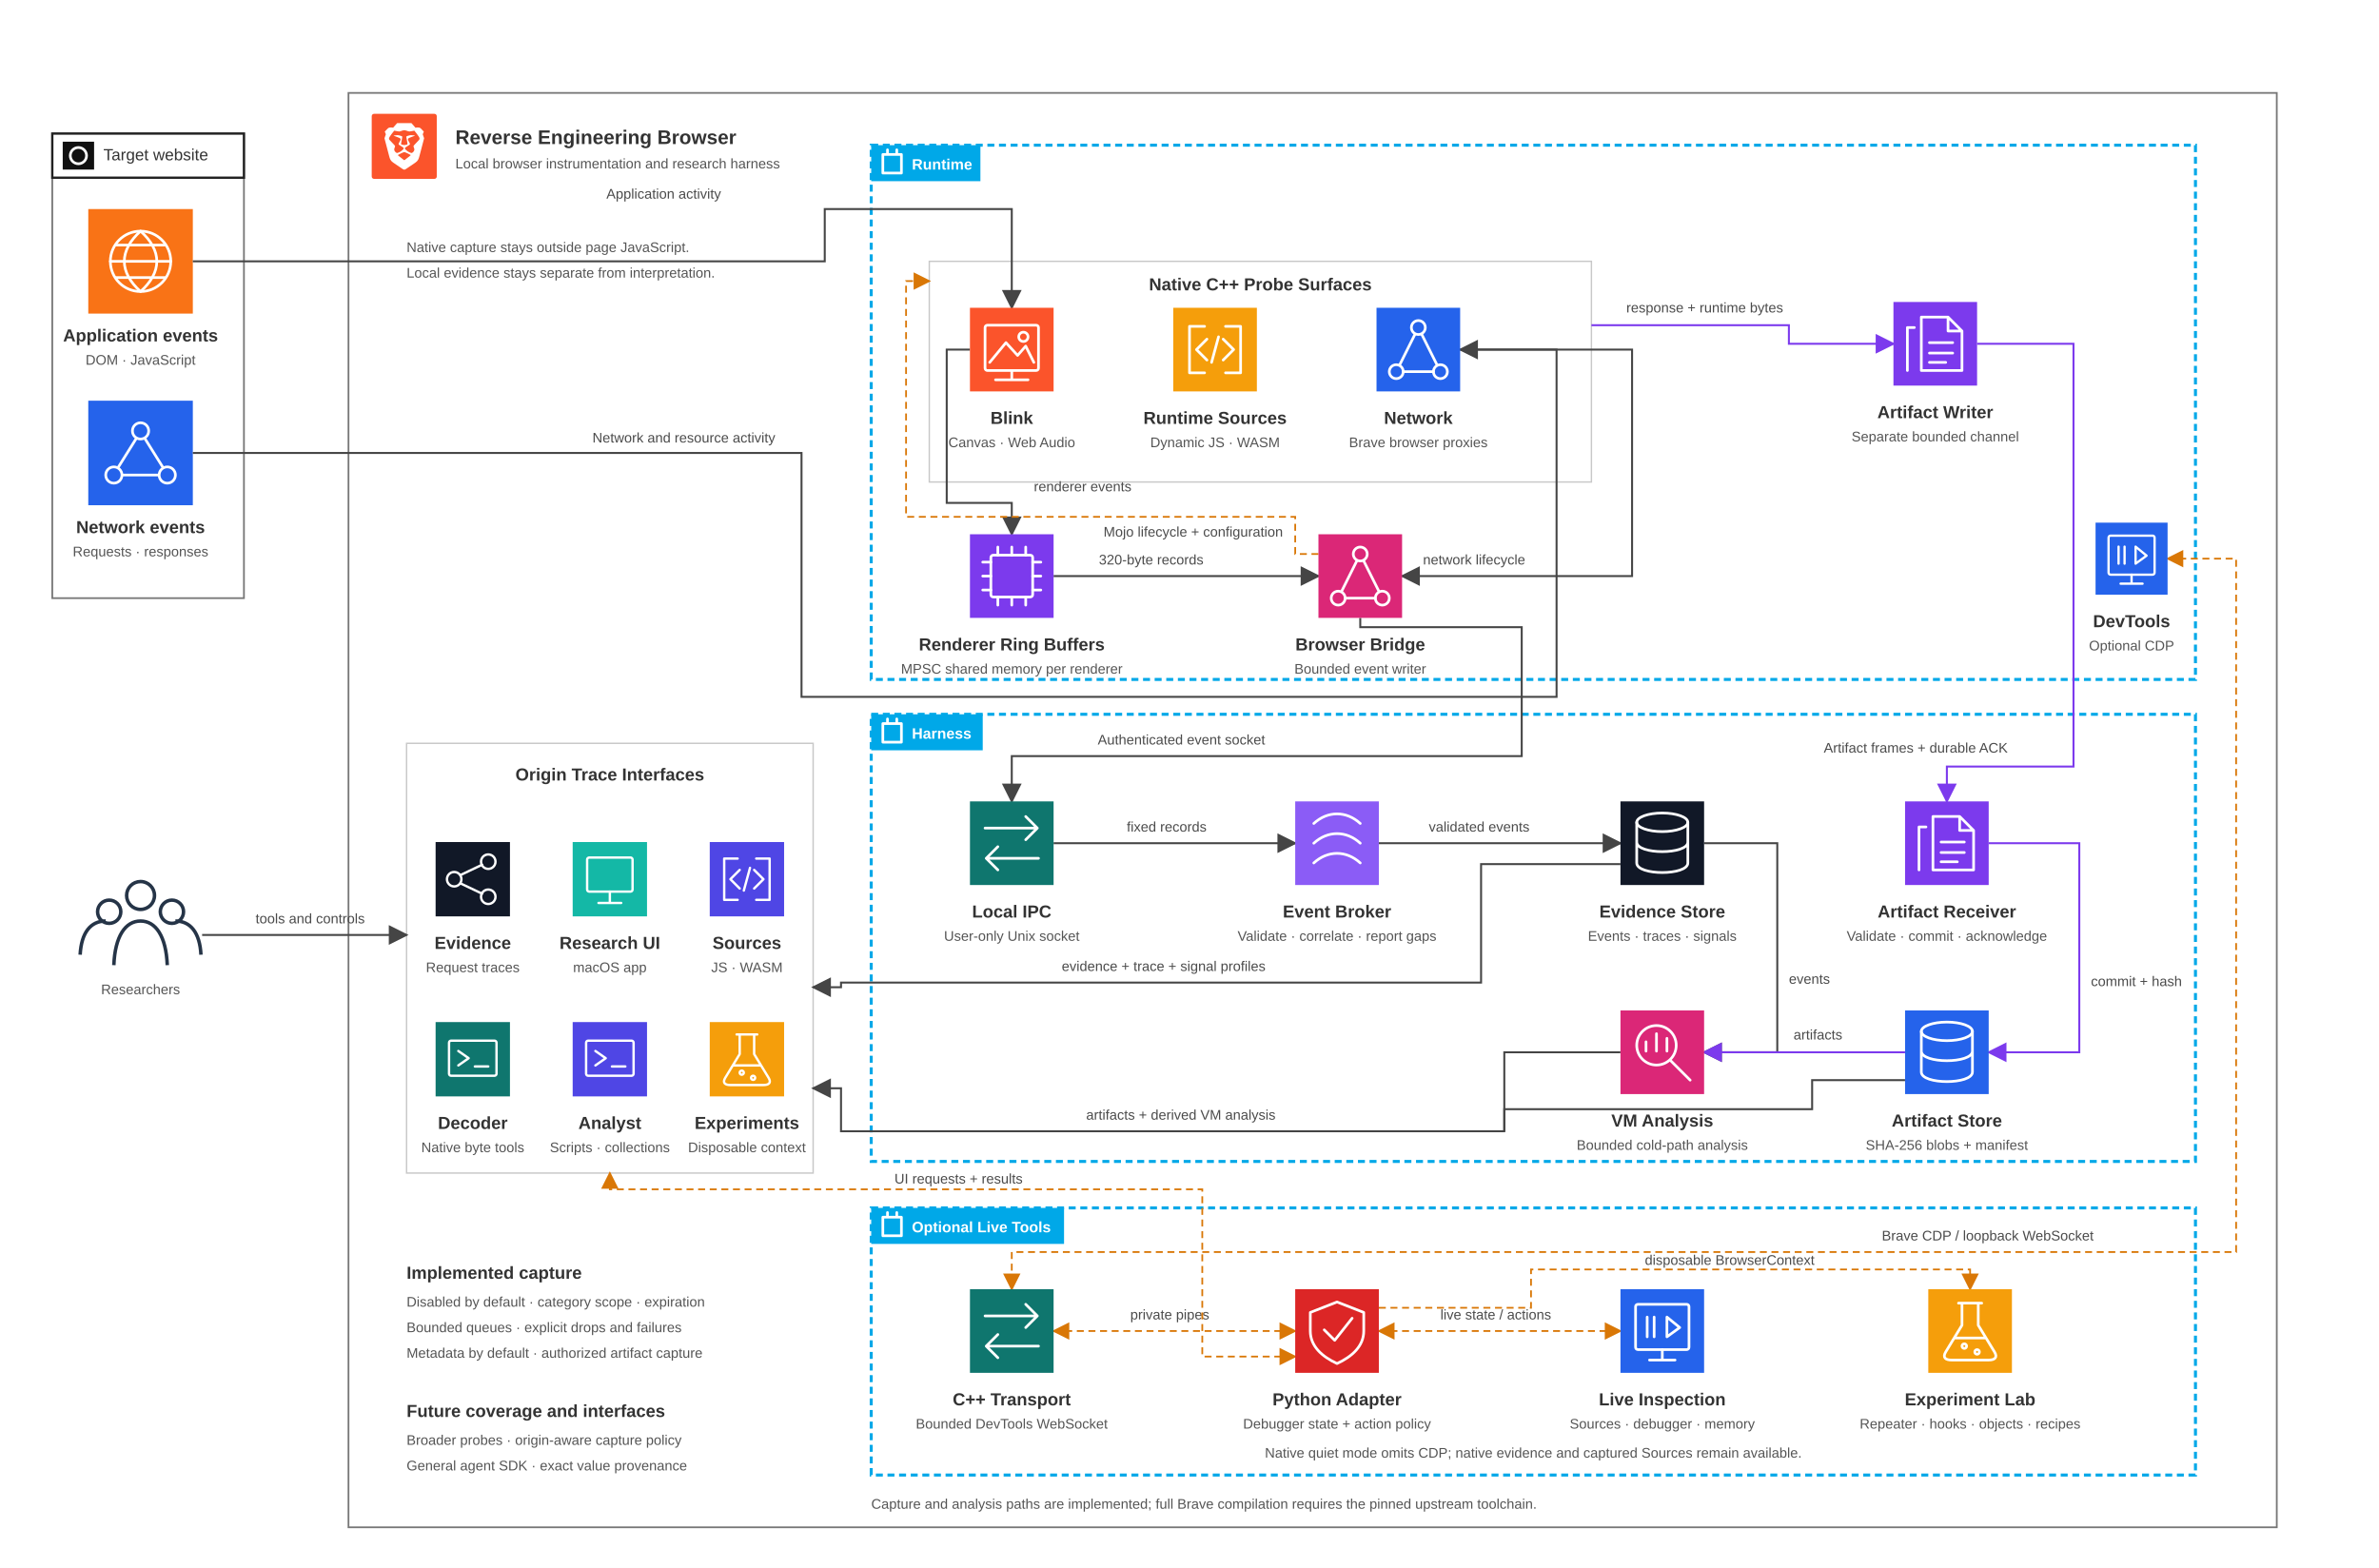
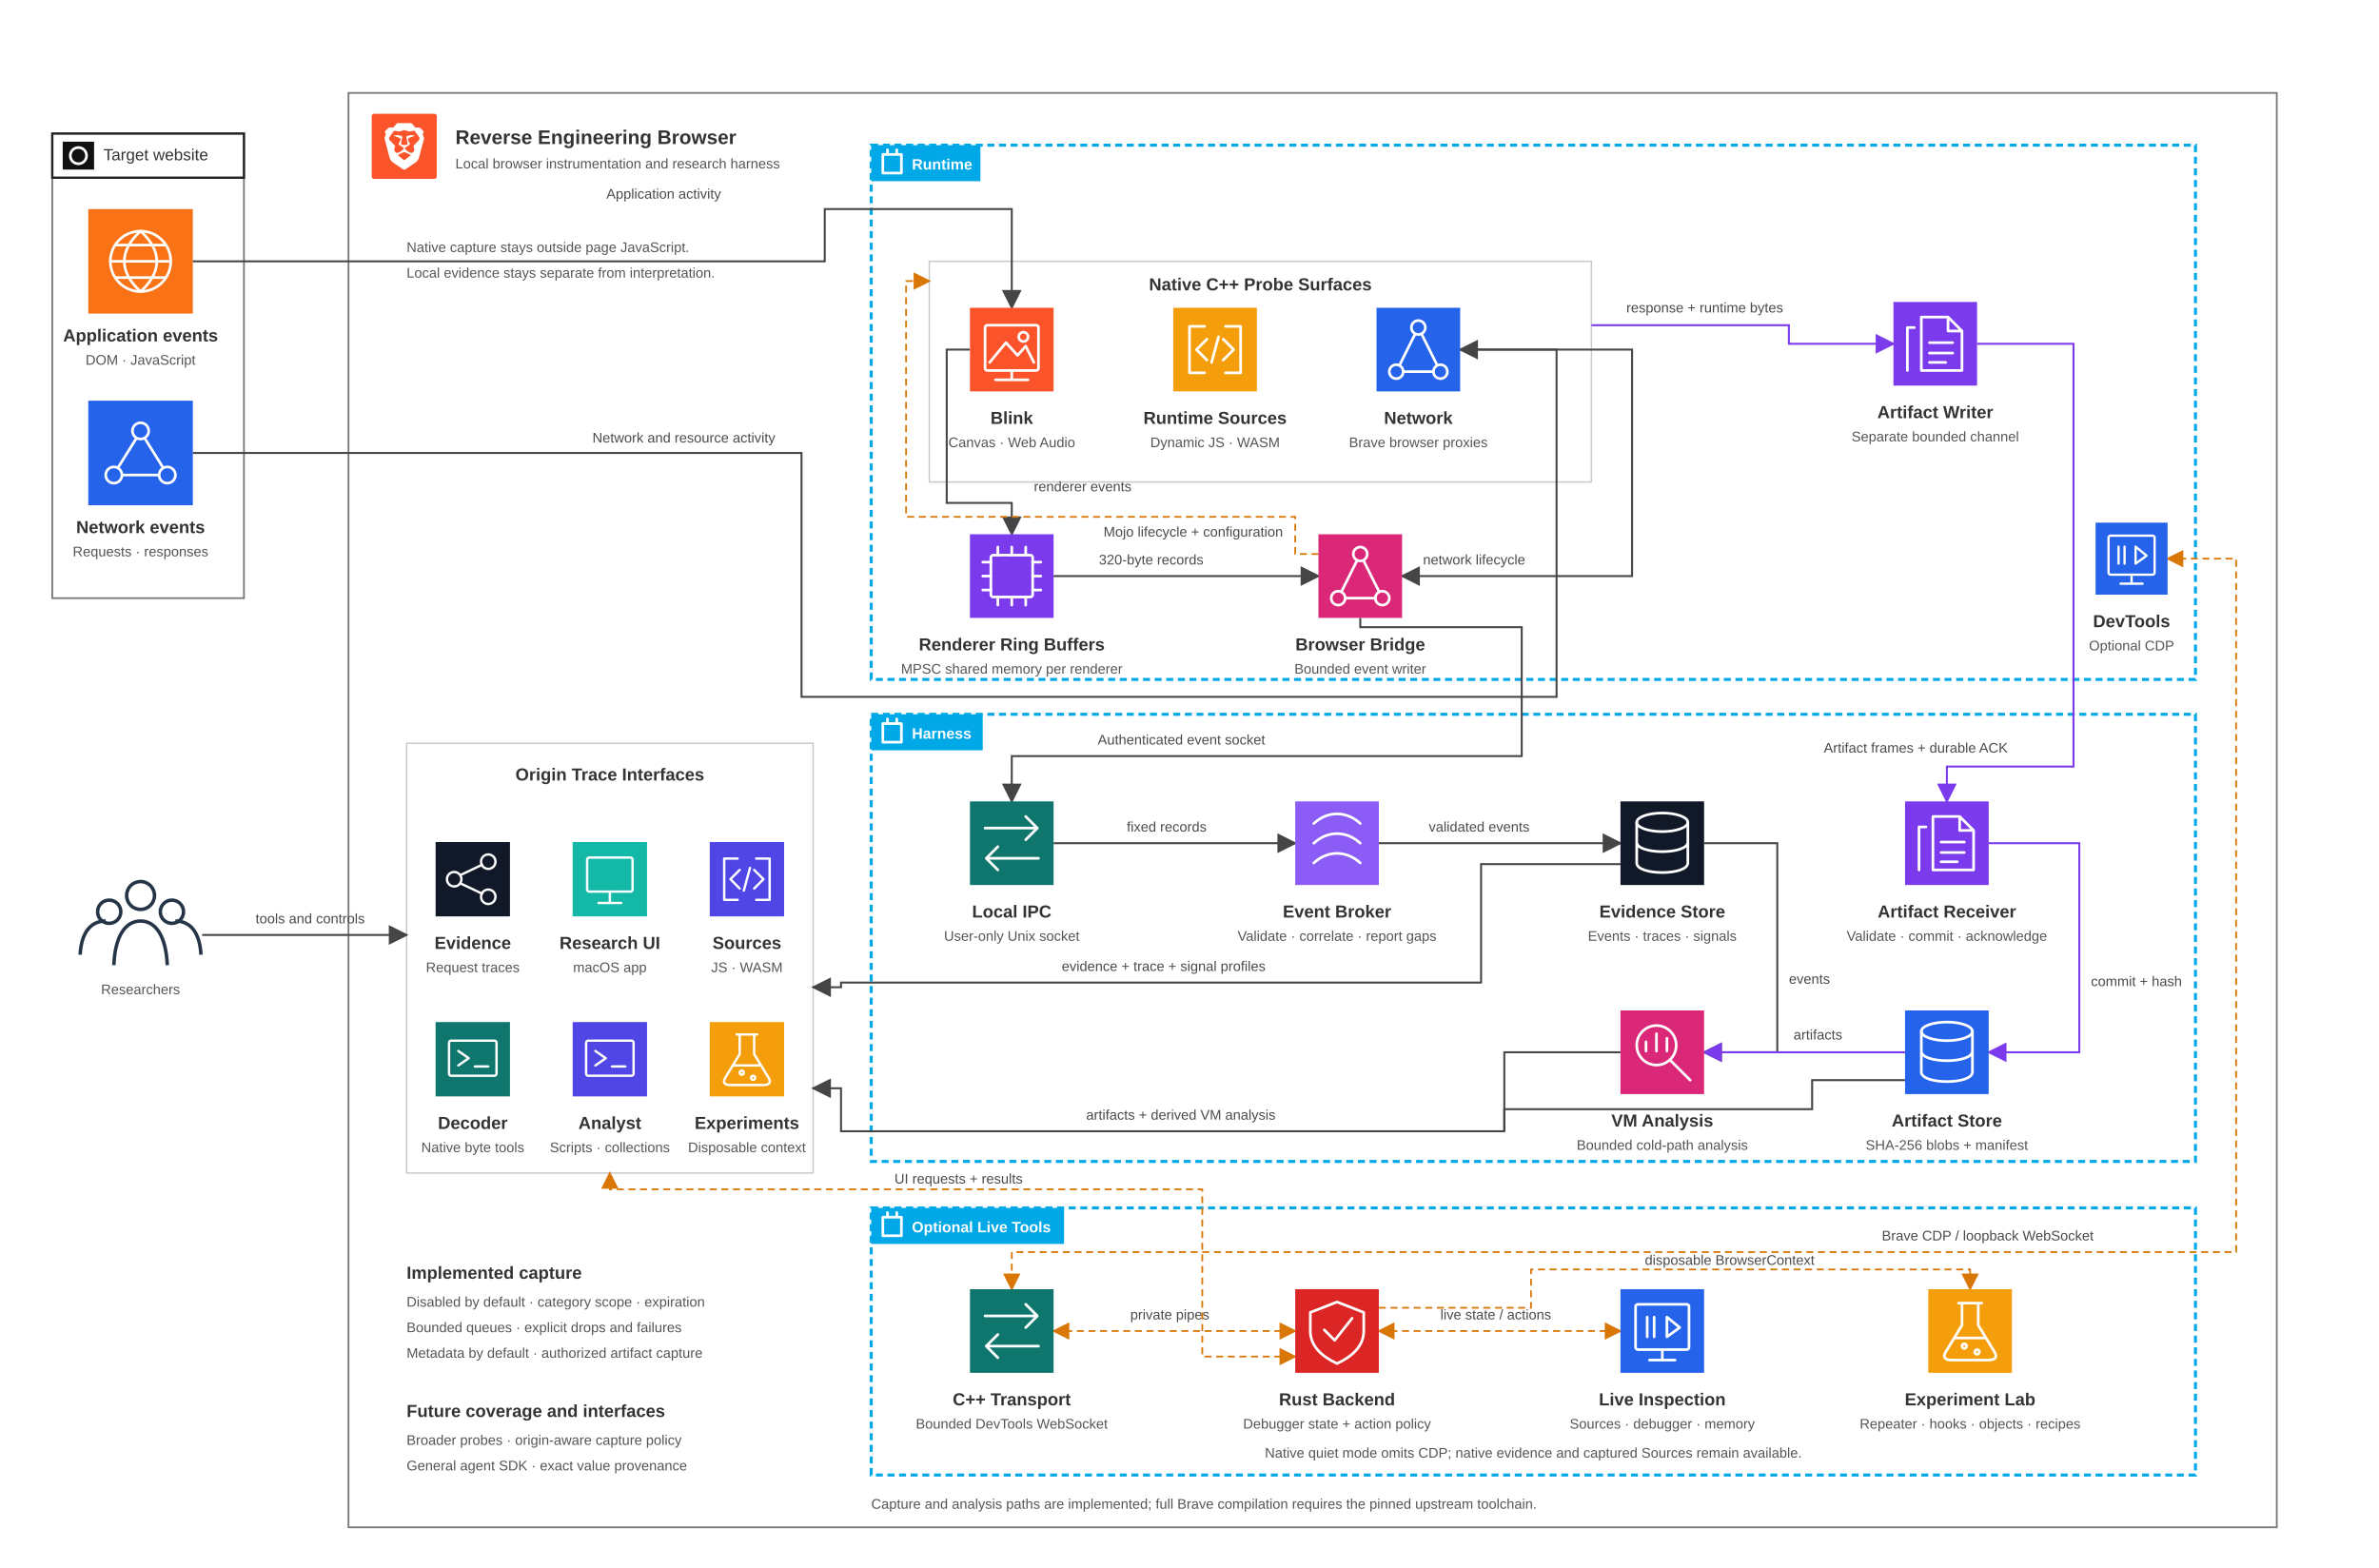
<svg xmlns="http://www.w3.org/2000/svg" width="2048" height="1350" viewBox="0 0 2048 1350" role="img" aria-labelledby="title desc">
  <defs>
    <marker id="arrow" markerWidth="10" markerHeight="10" refX="9" refY="5" orient="auto">
      <path d="M0 0L10 5L0 10Z" fill="#454545" />
    </marker>
    <marker id="artifact-arrow" markerWidth="10" markerHeight="10" refX="9" refY="5" orient="auto">
      <path d="M0 0L10 5L0 10Z" fill="#7C3AED" />
    </marker>
    <marker id="control-arrow" markerWidth="10" markerHeight="10" refX="9" refY="5" orient="auto">
      <path d="M0 0L10 5L0 10Z" fill="#D97706" />
    </marker>
    <marker id="control-start" markerWidth="10" markerHeight="10" refX="1" refY="5" orient="auto">
      <path d="M10 0L0 5L10 10Z" fill="#D97706" />
    </marker>
    <style>
      text { font-family: Arial, Helvetica, sans-serif; fill: #333333; }
      .boundary { fill: #FFFFFF; stroke: #777777; stroke-width: 1.5; }
      .region { fill: none; stroke: #00A8E8; stroke-width: 2.6; stroke-dasharray: 6 4; }
      .layer { fill: #FFFFFF; stroke: #C8C8C8; stroke-width: 1.2; }
      .edge { fill: none; stroke: #454545; stroke-width: 1.7; marker-end: url(#arrow); }
      .artifact { fill: none; stroke: #7C3AED; stroke-width: 1.7; marker-end: url(#artifact-arrow); }
      .control { fill: none; stroke: #D97706; stroke-width: 1.5; stroke-dasharray: 6 4; marker-end: url(#control-arrow); }
      .duplex { fill: none; stroke: #D97706; stroke-width: 1.5; stroke-dasharray: 6 4; marker-start: url(#control-start); marker-end: url(#control-arrow); }
      .title { font-size: 17px; font-weight: 700; }
      .label { font-size: 15px; font-weight: 700; }
      .sub { font-size: 12px; fill: #555555; }
      .edge-label { font-size: 12px; fill: #4B4B4B; }
      .icon-stroke { fill: none; stroke: #FFFFFF; stroke-width: 2.3; stroke-linecap: round; stroke-linejoin: round; }
      .tab { font-size: 13px; font-weight: 700; fill: #FFFFFF; }
    </style>
    <symbol id="icon-globe" viewBox="0 0 72 72">
      <g class="icon-stroke">
        <circle cx="36" cy="36" r="23" />
        <path d="M13 36h46M36 13c16 13 16 33 0 46M36 13c-16 13-16 33 0 46M17 24h38M17 48h38" />
      </g>
    </symbol>
    <symbol id="icon-network" viewBox="0 0 72 72">
      <g class="icon-stroke">
        <circle cx="36" cy="17" r="6" />
        <circle cx="17" cy="55" r="6" />
        <circle cx="55" cy="55" r="6" />
        <path d="M33 23L20 49M39 23l13 26M23 55h26" />
      </g>
    </symbol>
    <symbol id="icon-chip" viewBox="0 0 72 72">
      <g class="icon-stroke">
        <rect x="18" y="18" width="36" height="36" rx="2" />
        <path d="M11 24h7M11 36h7M11 48h7M54 24h7M54 36h7M54 48h7M24 11v7M36 11v7M48 11v7M24 54v7M36 54v7M48 54v7" />
      </g>
    </symbol>
    <symbol id="icon-screen" viewBox="0 0 72 72">
      <g class="icon-stroke">
        <rect x="14" y="15" width="44" height="33" rx="2" />
        <path d="M25 59h22M36 48v11" />
      </g>
    </symbol>
    <symbol id="icon-terminal" viewBox="0 0 72 72">
      <g class="icon-stroke">
        <rect x="13" y="18" width="46" height="34" rx="2" />
        <path d="M22 28l10 7-10 7M38 43h13" />
      </g>
    </symbol>
    <symbol id="icon-ipc" viewBox="0 0 72 72">
      <g class="icon-stroke">
        <path d="M13 23h45l-10-10M58 23L48 33M59 49H14l10-10M14 49l10 10" />
      </g>
    </symbol>
    <symbol id="icon-stream" viewBox="0 0 72 72">
      <g class="icon-stroke">
        <path d="M16 19c12-11 28-11 40 0M16 36c12-11 28-11 40 0M16 53c12-11 28-11 40 0" />
      </g>
    </symbol>
    <symbol id="icon-evidence" viewBox="0 0 72 72">
      <g class="icon-stroke">
        <circle cx="18" cy="36" r="7" />
        <circle cx="51" cy="19" r="7" />
        <circle cx="51" cy="53" r="7" />
        <path d="M24 32l21-10M24 40l21 10" />
      </g>
    </symbol>
    <symbol id="icon-database" viewBox="0 0 72 72">
      <g class="icon-stroke">
        <ellipse cx="36" cy="18" rx="22" ry="8" />
        <path d="M14 18v35c0 11 44 11 44 0V18M14 35c0 11 44 11 44 0" />
      </g>
    </symbol>
    <symbol id="icon-files" viewBox="0 0 72 72">
      <g class="icon-stroke">
        <path d="M24 13h23l12 12v34H24zM47 13v12h12M18 22h-6v37M31 35h20M31 44h20M31 52h14" />
      </g>
    </symbol>
    <symbol id="icon-source" viewBox="0 0 72 72">
      <g class="icon-stroke">
        <path d="M27 16H14v40h13M45 16h13v40H45M29 27l-9 9 9 9M43 27l9 9-9 9M39 25l-6 22" />
      </g>
    </symbol>
    <symbol id="icon-shield" viewBox="0 0 72 72">
      <g class="icon-stroke">
        <path d="M36 11l23 9v16c0 13-10 22-23 28-13-6-23-15-23-28V20zM25 35l9 9 15-19" />
      </g>
    </symbol>
    <symbol id="icon-analysis" viewBox="0 0 72 72">
      <g class="icon-stroke">
        <circle cx="31" cy="30" r="17" />
        <path d="M43 43l17 17M22 35v-8M31 35V20M40 35V24" />
      </g>
    </symbol>
    <symbol id="icon-lab" viewBox="0 0 72 72">
      <g class="icon-stroke">
        <path d="M26 12h20M29 12v19L15 54c-3 5 0 7 5 7h32c5 0 8-2 5-7L43 31V12M23 42h26" />
        <circle cx="31" cy="49" r="2" />
        <circle cx="42" cy="54" r="2" />
      </g>
    </symbol>
    <symbol id="icon-canvas" viewBox="0 0 72 72">
      <g class="icon-stroke">
        <rect x="13" y="15" width="46" height="39" rx="2" />
        <path d="M17 47l14-17 10 11 7-8 7 14M22 62h28M36 54v8" />
        <circle cx="46" cy="25" r="4" />
      </g>
    </symbol>
    <symbol id="icon-debugger" viewBox="0 0 72 72">
      <g class="icon-stroke">
        <rect x="13" y="13" width="46" height="39" rx="2" />
        <path d="M25 61h22M36 52v9M23 24v17M29 24v17M40 24l11 9-11 8z" />
      </g>
    </symbol>
  </defs>
  <rect width="2048" height="1350" fill="#FFFFFF" />
  <rect x="45" y="115" width="165" height="400" class="boundary" />
  <rect x="45" y="115" width="165" height="38" fill="#FFFFFF" stroke="#222222" stroke-width="2" />
  <rect x="54" y="122" width="27" height="24" fill="#111111" />
  <circle cx="67.5" cy="134" r="7" class="icon-stroke" stroke-width="1.4" />
  <text x="89" y="138" font-size="14">Target website</text>
  <rect x="76" y="180" width="90" height="90" fill="#F97316" />
  <circle cx="121" cy="225" r="26" class="icon-stroke" />
  <path d="M95 225h52M121 199c9 8 14 17 14 26s-5 18-14 26M121 199c-9 8-14 17-14 26s5 18 14 26M100 211h42M100 239h42" class="icon-stroke" />
  <text x="121" y="294" text-anchor="middle" class="label">Application events</text>
  <text x="121" y="314" text-anchor="middle" class="sub">DOM · JavaScript</text>
  <rect x="76" y="345" width="90" height="90" fill="#2563EB" />
  <circle cx="121" cy="371" r="7" class="icon-stroke" />
  <circle cx="98" cy="409" r="7" class="icon-stroke" />
  <circle cx="144" cy="409" r="7" class="icon-stroke" />
  <path d="M117 378l-15 24M125 378l15 24M106 409h30" class="icon-stroke" />
  <text x="121" y="459" text-anchor="middle" class="label">Network events</text>
  <text x="121" y="479" text-anchor="middle" class="sub">Requests · responses</text>
  <g transform="translate(67 755)">
    <circle cx="54" cy="16" r="12" fill="none" stroke="#253447" stroke-width="3" />
    <circle cx="27" cy="30" r="10" fill="none" stroke="#253447" stroke-width="3" />
    <circle cx="81" cy="30" r="10" fill="none" stroke="#253447" stroke-width="3" />
    <path d="M31 76c1-25 10-38 23-38s22 13 23 38M2 67c1-19 9-29 22-29M106 67c-1-19-9-29-22-29" fill="none" stroke="#253447" stroke-width="3" />
    <text x="54" y="101" text-anchor="middle" class="sub">Researchers</text>
  </g>
  <rect x="300" y="80" width="1660" height="1235" class="boundary" />
  <rect x="320" y="98" width="56" height="56" rx="2" fill="#FB542B" />
  <path d="M15.68 0l2.096 2.38s1.84-.512 2.709.358c.868.87 1.584 1.638 1.584 1.638l-.562 1.381.715 2.047s-2.104 7.98-2.35 8.955c-.486 1.919-.818 2.66-2.198 3.633-1.38.972-3.884 2.66-4.293 2.916-.409.256-.92.692-1.38.692-.46 0-.97-.436-1.38-.692a185.796 185.796 0 01-4.293-2.916c-1.38-.973-1.712-1.714-2.197-3.633-.247-.975-2.351-8.955-2.351-8.955l.715-2.047-.562-1.381s.716-.768 1.585-1.638c.868-.87 2.708-.358 2.708-.358L8.321 0h7.36zm-3.679 14.936c-.14 0-1.038.317-1.758.69-.72.373-1.242.637-1.409.742-.167.104-.065.301.087.409.152.107 2.194 1.69 2.393 1.866.198.175.489.464.687.464.198 0 .49-.29.688-.464.198-.175 2.24-1.759 2.392-1.866.152-.108.254-.305.087-.41-.167-.104-.689-.368-1.41-.741-.72-.373-1.617-.69-1.757-.69zm0-11.278s-.409.001-1.022.206-1.278.46-1.584.46c-.307 0-2.581-.434-2.581-.434S4.119 7.152 4.119 7.849c0 .697.339.881.68 1.243l2.02 2.149c.192.203.59.511.356 1.066-.235.555-.58 1.26-.196 1.977.384.716 1.042 1.194 1.464 1.115.421-.08 1.412-.598 1.776-.834.364-.237 1.518-1.19 1.518-1.554 0-.365-1.193-1.02-1.413-1.168-.22-.15-1.226-.725-1.247-.95-.02-.227-.012-.293.284-.851.297-.559.831-1.304.742-1.8-.089-.495-.95-.753-1.565-.986-.615-.232-1.799-.671-1.947-.74-.148-.068-.11-.133.339-.175.448-.043 1.719-.212 2.292-.052.573.16 1.552.403 1.632.532.079.13.149.134.067.579-.081.445-.5 2.581-.541 2.96-.04.38-.12.63.288.724.409.094 1.097.256 1.333.256s.924-.162 1.333-.256c.408-.093.329-.344.288-.723-.04-.38-.46-2.516-.541-2.961-.082-.445-.012-.45.067-.579.08-.129 1.059-.372 1.632-.532.573-.16 1.845.009 2.292.052.449.042.487.107.339.175-.148.069-1.332.508-1.947.74-.615.233-1.476.49-1.565.986-.09.496.445 1.241.742 1.8.297.558.304.624.284.85-.02.226-1.026.802-1.247.95-.22.15-1.413.804-1.413 1.169 0 .364 1.154 1.317 1.518 1.554.364.236 1.355.755 1.776.834.422.079 1.08-.4 1.464-1.115.384-.716.039-1.422-.195-1.977-.235-.555.163-.863.355-1.066l2.02-2.149c.341-.362.68-.546.68-1.243 0-.697-2.695-3.96-2.695-3.96s-2.274.436-2.58.436c-.307 0-.972-.256-1.585-.461-.613-.205-1.022-.206-1.022-.206z" transform="translate(328 106) scale(1.67)" fill="#FFFFFF" />
  <text x="392" y="124" class="title">Reverse Engineering Browser</text>
  <text x="392" y="145" class="sub">Local browser instrumentation and research harness</text>
  <text x="350" y="217" class="sub" text-anchor="start">Native capture stays outside page JavaScript.</text>
  <text x="350" y="239" class="sub" text-anchor="start">Local evidence stays separate from interpretation.</text>
  <rect x="750" y="125" width="1140" height="460" class="region" />
  <rect x="750" y="125" width="94" height="31" fill="#00A8E8" />
  <path d="M760 133h16v16h-16zM764 129v4M772 129v4" class="icon-stroke" />
  <text x="785" y="146" class="tab" text-anchor="start">Runtime</text>
  <rect x="800" y="225" width="570" height="190" class="layer" />
  <text x="1085" y="250" class="label" text-anchor="middle">Native C++ Probe Surfaces</text>
  <rect x="750" y="615" width="1140" height="385" class="region" />
  <rect x="750" y="615" width="96" height="31" fill="#00A8E8" />
  <path d="M760 623h16v16h-16zM764 619v4M772 619v4" class="icon-stroke" />
  <text x="785" y="636" class="tab" text-anchor="start">Harness</text>
  <rect x="750" y="1040" width="1140" height="230" class="region" />
  <rect x="750" y="1040" width="166" height="31" fill="#00A8E8" />
  <path d="M760 1048h16v16h-16zM764 1044v4M772 1044v4" class="icon-stroke" />
  <text x="785" y="1061" class="tab" text-anchor="start">Optional Live Tools</text>
  <rect x="350" y="640" width="350" height="370" class="layer" />
  <text x="525" y="672" class="label" text-anchor="middle">Origin Trace Interfaces</text>
  <path d="M166 225H710V180H871V265" class="edge" />
  <text x="522" y="171" class="edge-label" text-anchor="start">Application activity</text>
  <path d="M166 390H690V600H1340V301H1257" class="edge" />
  <text x="510" y="381" class="edge-label" text-anchor="start">Network and resource activity</text>
  <path d="M835 301H815V433H871V460" class="edge" />
  <text x="890" y="423" class="edge-label" text-anchor="start">renderer events</text>
  <path d="M907 496H1135" class="edge" />
  <text x="946" y="486" class="edge-label" text-anchor="start">320-byte records</text>
  <path d="M1257 301H1405V496H1207" class="edge" />
  <text x="1225" y="486" class="edge-label" text-anchor="start">network lifecycle</text>
  <path d="M1370 280H1540V296H1630" class="artifact" />
  <text x="1400" y="269" class="edge-label" text-anchor="start">response + runtime bytes</text>
  <path d="M1135 477H1115V445H780V242H800" class="control" />
  <text x="950" y="462" class="edge-label" text-anchor="start">Mojo lifecycle + configuration</text>
  <path d="M1171 532V540H1310V651H871V690" class="edge" />
  <text x="945" y="641" class="edge-label" text-anchor="start">Authenticated event socket</text>
  <path d="M1702 296H1785V660H1676V690" class="artifact" />
  <text x="1570" y="648" class="edge-label" text-anchor="start">Artifact frames + durable ACK</text>
  <path d="M907 726H1115" class="edge" />
  <text x="970" y="716" class="edge-label" text-anchor="start">fixed records</text>
  <path d="M1187 726H1395" class="edge" />
  <text x="1230" y="716" class="edge-label" text-anchor="start">validated events</text>
  <path d="M1712 726H1790V906H1712" class="artifact" />
  <text x="1800" y="849" class="edge-label" text-anchor="start">commit + hash</text>
  <path d="M1467 726H1530V906H1467" class="edge" />
  <text x="1540" y="847" class="edge-label" text-anchor="start">events</text>
  <path d="M1640 906H1467" class="artifact" />
  <text x="1544" y="895" class="edge-label" text-anchor="start">artifacts</text>
  <path d="M1395 744H1275V846H724V850H700" class="edge" />
  <text x="914" y="836" class="edge-label" text-anchor="start">evidence + trace + signal profiles</text>
  <path d="M1640 930H1560V955H1295V974" fill="none" stroke="#454545" stroke-width="1.7" />
  <path d="M1395 906H1295V974H724V937H700" class="edge" />
  <text x="935" y="964" class="edge-label" text-anchor="start">artifacts + derived VM analysis</text>
  <path d="M174 805H350" class="edge" />
  <text x="220" y="795" class="edge-label" text-anchor="start">tools and controls</text>
  <path d="M1866 481H1925V1078H871V1110" class="duplex" />
  <text x="1620" y="1068" class="edge-label" text-anchor="start">Brave CDP / loopback WebSocket</text>
  <path d="M907 1146H1115" class="duplex" />
  <text x="973" y="1136" class="edge-label" text-anchor="start">private pipes</text>
  <path d="M1187 1146H1395" class="duplex" />
  <text x="1240" y="1136" class="edge-label" text-anchor="start">live state / actions</text>
  <path d="M1187 1126H1318V1093H1696V1110" class="control" />
  <text x="1416" y="1089" class="edge-label" text-anchor="start">disposable BrowserContext</text>
  <path d="M525 1010V1024H1035V1168H1115" class="duplex" />
  <text x="770" y="1019" class="edge-label" text-anchor="start">UI requests + results</text>
  <rect x="835" y="265" width="72" height="72" fill="#FB542B" />
  <use href="#icon-canvas" x="835" y="265" width="72" height="72" />
  <text x="871" y="365" class="label" text-anchor="middle">Blink</text>
  <text x="871" y="385" class="sub" text-anchor="middle">Canvas · Web Audio</text>
  <rect x="1010" y="265" width="72" height="72" fill="#F59E0B" />
  <use href="#icon-source" x="1010" y="265" width="72" height="72" />
  <text x="1046" y="365" class="label" text-anchor="middle">Runtime Sources</text>
  <text x="1046" y="385" class="sub" text-anchor="middle">Dynamic JS · WASM</text>
  <rect x="1185" y="265" width="72" height="72" fill="#2563EB" />
  <use href="#icon-network" x="1185" y="265" width="72" height="72" />
  <text x="1221" y="365" class="label" text-anchor="middle">Network</text>
  <text x="1221" y="385" class="sub" text-anchor="middle">Brave browser proxies</text>
  <rect x="835" y="460" width="72" height="72" fill="#7C3AED" />
  <use href="#icon-chip" x="835" y="460" width="72" height="72" />
  <text x="871" y="560" class="label" text-anchor="middle">Renderer Ring Buffers</text>
  <text x="871" y="580" class="sub" text-anchor="middle">MPSC shared memory per renderer</text>
  <rect x="1135" y="460" width="72" height="72" fill="#DB2777" />
  <use href="#icon-network" x="1135" y="460" width="72" height="72" />
  <text x="1171" y="560" class="label" text-anchor="middle">Browser Bridge</text>
  <text x="1171" y="580" class="sub" text-anchor="middle">Bounded event writer</text>
  <rect x="1630" y="260" width="72" height="72" fill="#7C3AED" />
  <use href="#icon-files" x="1630" y="260" width="72" height="72" />
  <text x="1666" y="360" class="label" text-anchor="middle">Artifact Writer</text>
  <text x="1666" y="380" class="sub" text-anchor="middle">Separate bounded channel</text>
  <rect x="1804" y="450" width="62" height="62" fill="#2563EB" />
  <use href="#icon-debugger" x="1804" y="450" width="62" height="62" />
  <text x="1835" y="540" class="label" text-anchor="middle">DevTools</text>
  <text x="1835" y="560" class="sub" text-anchor="middle">Optional CDP</text>
  <rect x="835" y="690" width="72" height="72" fill="#0F766E" />
  <use href="#icon-ipc" x="835" y="690" width="72" height="72" />
  <text x="871" y="790" class="label" text-anchor="middle">Local IPC</text>
  <text x="871" y="810" class="sub" text-anchor="middle">User-only Unix socket</text>
  <rect x="1115" y="690" width="72" height="72" fill="#8B5CF6" />
  <use href="#icon-stream" x="1115" y="690" width="72" height="72" />
  <text x="1151" y="790" class="label" text-anchor="middle">Event Broker</text>
  <text x="1151" y="810" class="sub" text-anchor="middle">Validate · correlate · report gaps</text>
  <rect x="1395" y="690" width="72" height="72" fill="#111827" />
  <use href="#icon-database" x="1395" y="690" width="72" height="72" />
  <text x="1431" y="790" class="label" text-anchor="middle">Evidence Store</text>
  <text x="1431" y="810" class="sub" text-anchor="middle">Events · traces · signals</text>
  <rect x="1640" y="690" width="72" height="72" fill="#7C3AED" />
  <use href="#icon-files" x="1640" y="690" width="72" height="72" />
  <text x="1676" y="790" class="label" text-anchor="middle">Artifact Receiver</text>
  <text x="1676" y="810" class="sub" text-anchor="middle">Validate · commit · acknowledge</text>
  <rect x="1640" y="870" width="72" height="72" fill="#2563EB" />
  <use href="#icon-database" x="1640" y="870" width="72" height="72" />
  <text x="1676" y="970" class="label" text-anchor="middle">Artifact Store</text>
  <text x="1676" y="990" class="sub" text-anchor="middle">SHA-256 blobs + manifest</text>
  <rect x="1395" y="870" width="72" height="72" fill="#DB2777" />
  <use href="#icon-analysis" x="1395" y="870" width="72" height="72" />
  <text x="1431" y="970" class="label" text-anchor="middle">VM Analysis</text>
  <text x="1431" y="990" class="sub" text-anchor="middle">Bounded cold-path analysis</text>
  <rect x="375" y="725" width="64" height="64" fill="#111827" />
  <use href="#icon-evidence" x="375" y="725" width="64" height="64" />
  <text x="407" y="817" class="label" text-anchor="middle">Evidence</text>
  <text x="407" y="837" class="sub" text-anchor="middle">Request traces</text>
  <rect x="493" y="725" width="64" height="64" fill="#14B8A6" />
  <use href="#icon-screen" x="493" y="725" width="64" height="64" />
  <text x="525" y="817" class="label" text-anchor="middle">Research UI</text>
  <text x="525" y="837" class="sub" text-anchor="middle">macOS app</text>
  <rect x="611" y="725" width="64" height="64" fill="#4F46E5" />
  <use href="#icon-source" x="611" y="725" width="64" height="64" />
  <text x="643" y="817" class="label" text-anchor="middle">Sources</text>
  <text x="643" y="837" class="sub" text-anchor="middle">JS · WASM</text>
  <rect x="375" y="880" width="64" height="64" fill="#0F766E" />
  <use href="#icon-terminal" x="375" y="880" width="64" height="64" />
  <text x="407" y="972" class="label" text-anchor="middle">Decoder</text>
  <text x="407" y="992" class="sub" text-anchor="middle">Native byte tools</text>
  <rect x="493" y="880" width="64" height="64" fill="#4F46E5" />
  <use href="#icon-terminal" x="493" y="880" width="64" height="64" />
  <text x="525" y="972" class="label" text-anchor="middle">Analyst</text>
  <text x="525" y="992" class="sub" text-anchor="middle">Scripts · collections</text>
  <rect x="611" y="880" width="64" height="64" fill="#F59E0B" />
  <use href="#icon-lab" x="611" y="880" width="64" height="64" />
  <text x="643" y="972" class="label" text-anchor="middle">Experiments</text>
  <text x="643" y="992" class="sub" text-anchor="middle">Disposable context</text>
  <rect x="835" y="1110" width="72" height="72" fill="#0F766E" />
  <use href="#icon-ipc" x="835" y="1110" width="72" height="72" />
  <text x="871" y="1210" class="label" text-anchor="middle">C++ Transport</text>
  <text x="871" y="1230" class="sub" text-anchor="middle">Bounded DevTools WebSocket</text>
  <rect x="1115" y="1110" width="72" height="72" fill="#DC2626" />
  <use href="#icon-shield" x="1115" y="1110" width="72" height="72" />
-   <text x="1151" y="1210" class="label" text-anchor="middle">Python Adapter</text>
+   <text x="1151" y="1210" class="label" text-anchor="middle">Rust Backend</text>
  <text x="1151" y="1230" class="sub" text-anchor="middle">Debugger state + action policy</text>
  <rect x="1395" y="1110" width="72" height="72" fill="#2563EB" />
  <use href="#icon-debugger" x="1395" y="1110" width="72" height="72" />
  <text x="1431" y="1210" class="label" text-anchor="middle">Live Inspection</text>
  <text x="1431" y="1230" class="sub" text-anchor="middle">Sources · debugger · memory</text>
  <rect x="1660" y="1110" width="72" height="72" fill="#F59E0B" />
  <use href="#icon-lab" x="1660" y="1110" width="72" height="72" />
  <text x="1696" y="1210" class="label" text-anchor="middle">Experiment Lab</text>
  <text x="1696" y="1230" class="sub" text-anchor="middle">Repeater · hooks · objects · recipes</text>
  <text x="1320" y="1255" class="sub" text-anchor="middle">Native quiet mode omits CDP; native evidence and captured Sources remain available.</text>
  <text x="350" y="1101" class="label" text-anchor="start">Implemented capture</text>
  <text x="350" y="1125" class="sub" text-anchor="start">Disabled by default · category scope · expiration</text>
  <text x="350" y="1147" class="sub" text-anchor="start">Bounded queues · explicit drops and failures</text>
  <text x="350" y="1169" class="sub" text-anchor="start">Metadata by default · authorized artifact capture</text>
  <text x="350" y="1220" class="label" text-anchor="start">Future coverage and interfaces</text>
  <text x="350" y="1244" class="sub" text-anchor="start">Broader probes · origin-aware capture policy</text>
  <text x="350" y="1266" class="sub" text-anchor="start">General agent SDK · exact value provenance</text>
  <text x="750" y="1299" class="sub" text-anchor="start">Capture and analysis paths are implemented; full Brave compilation requires the pinned upstream toolchain.</text>
</svg>
